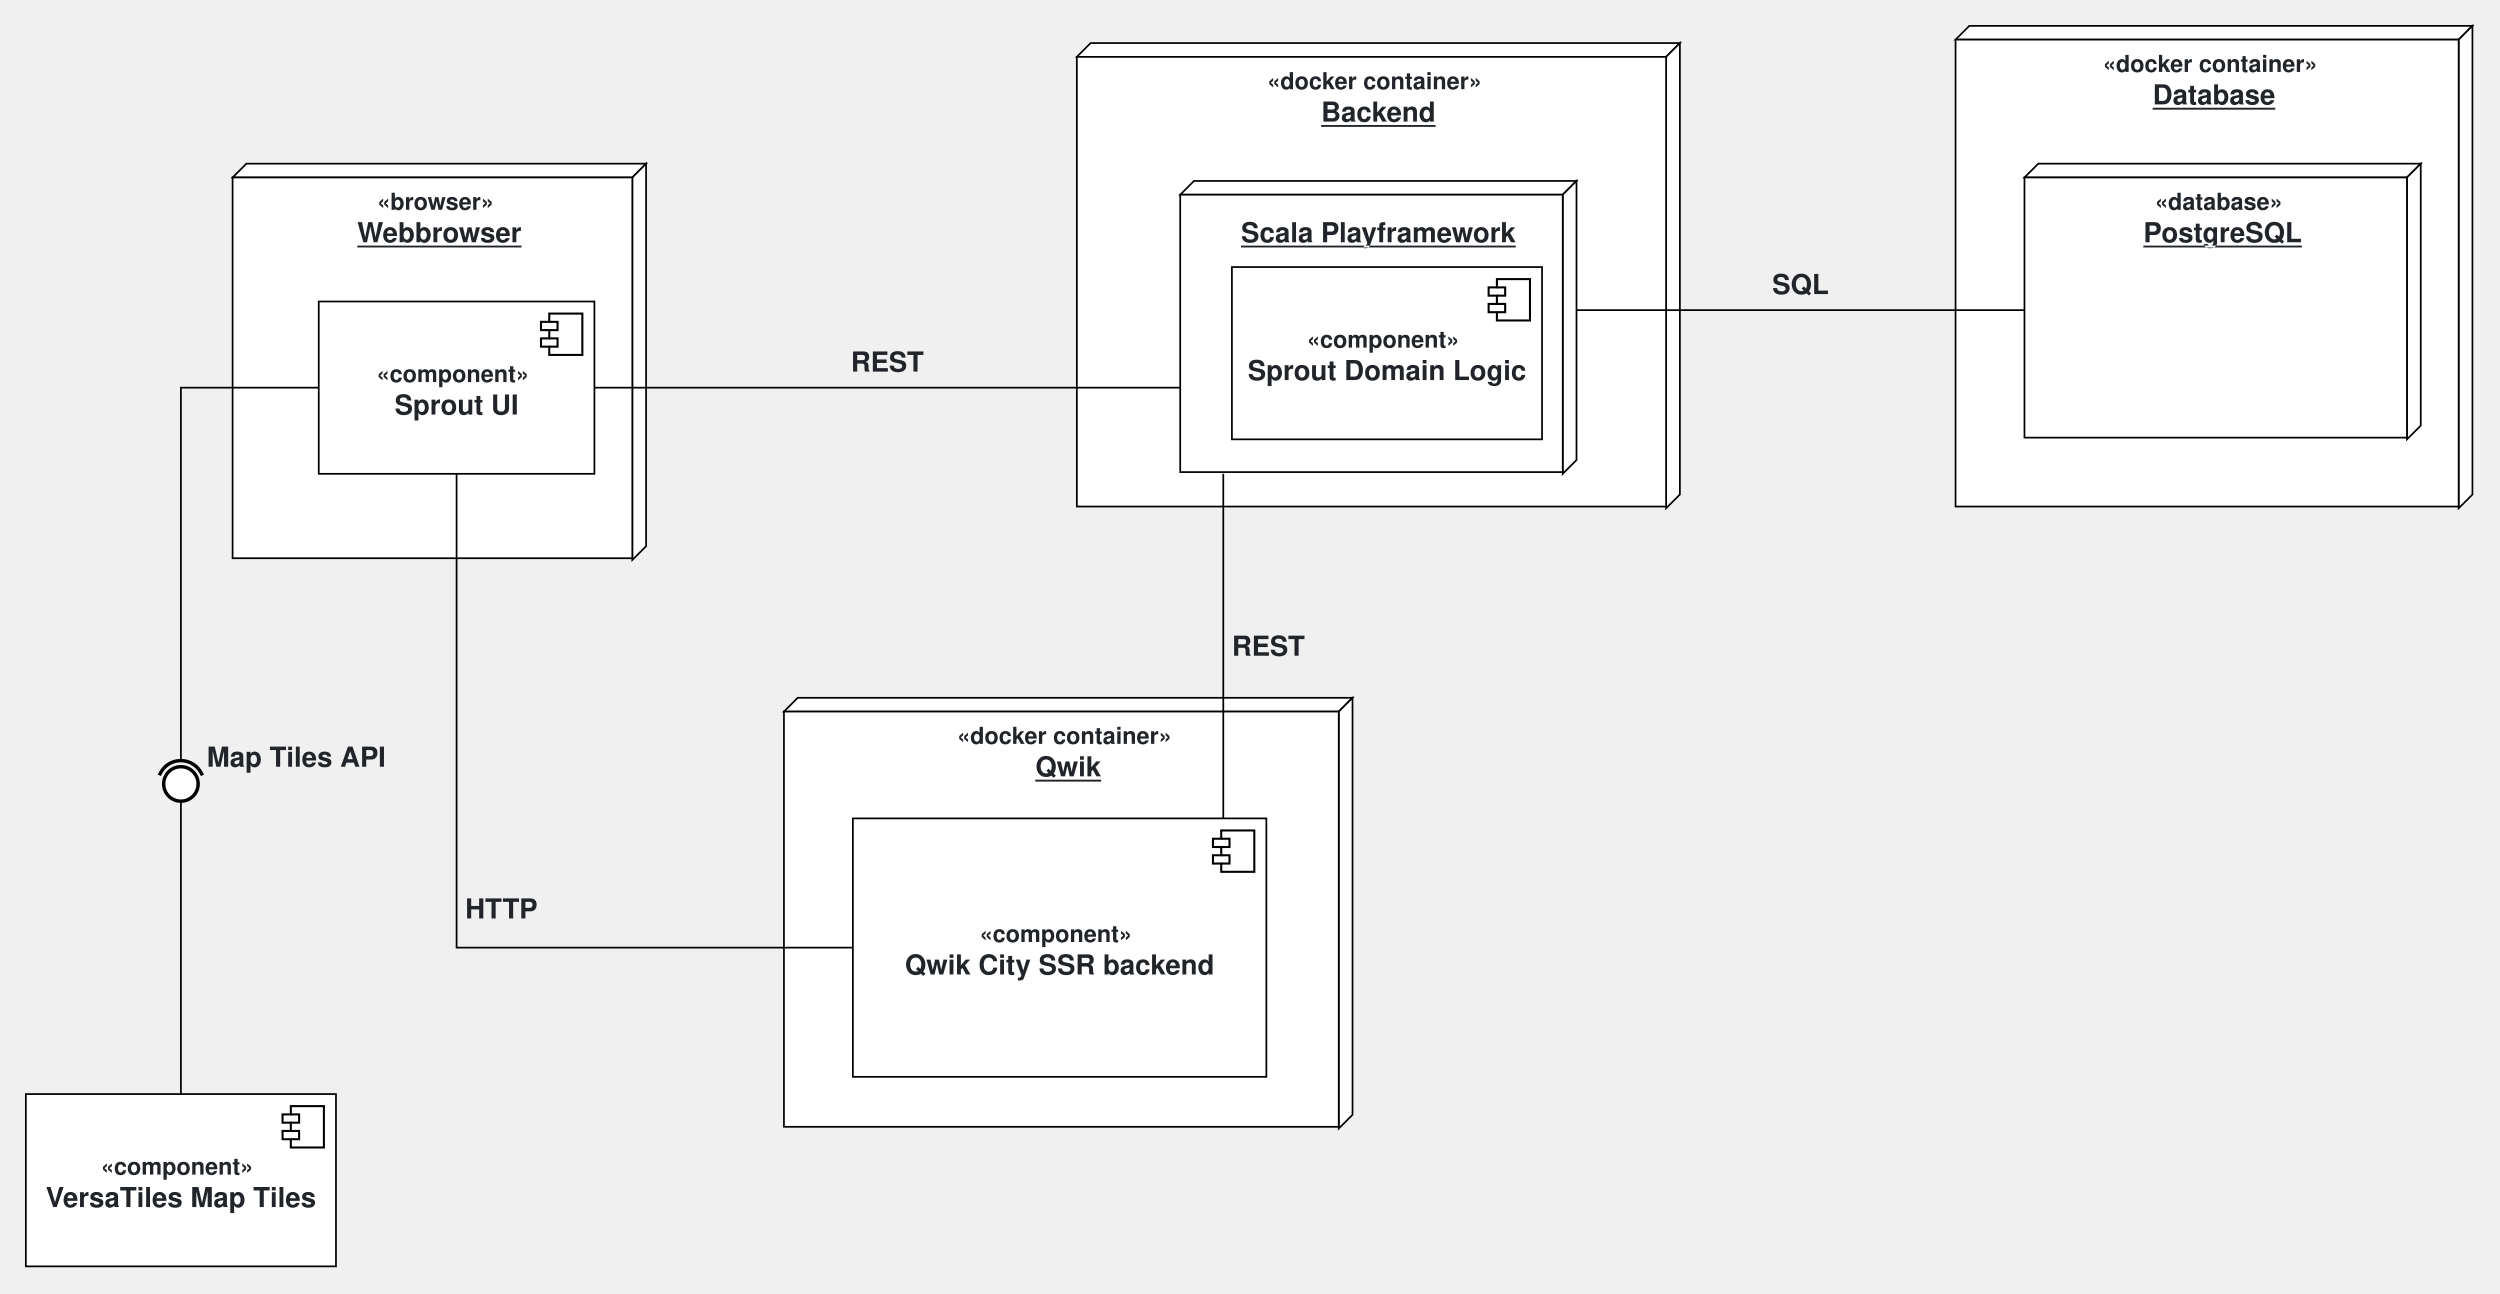
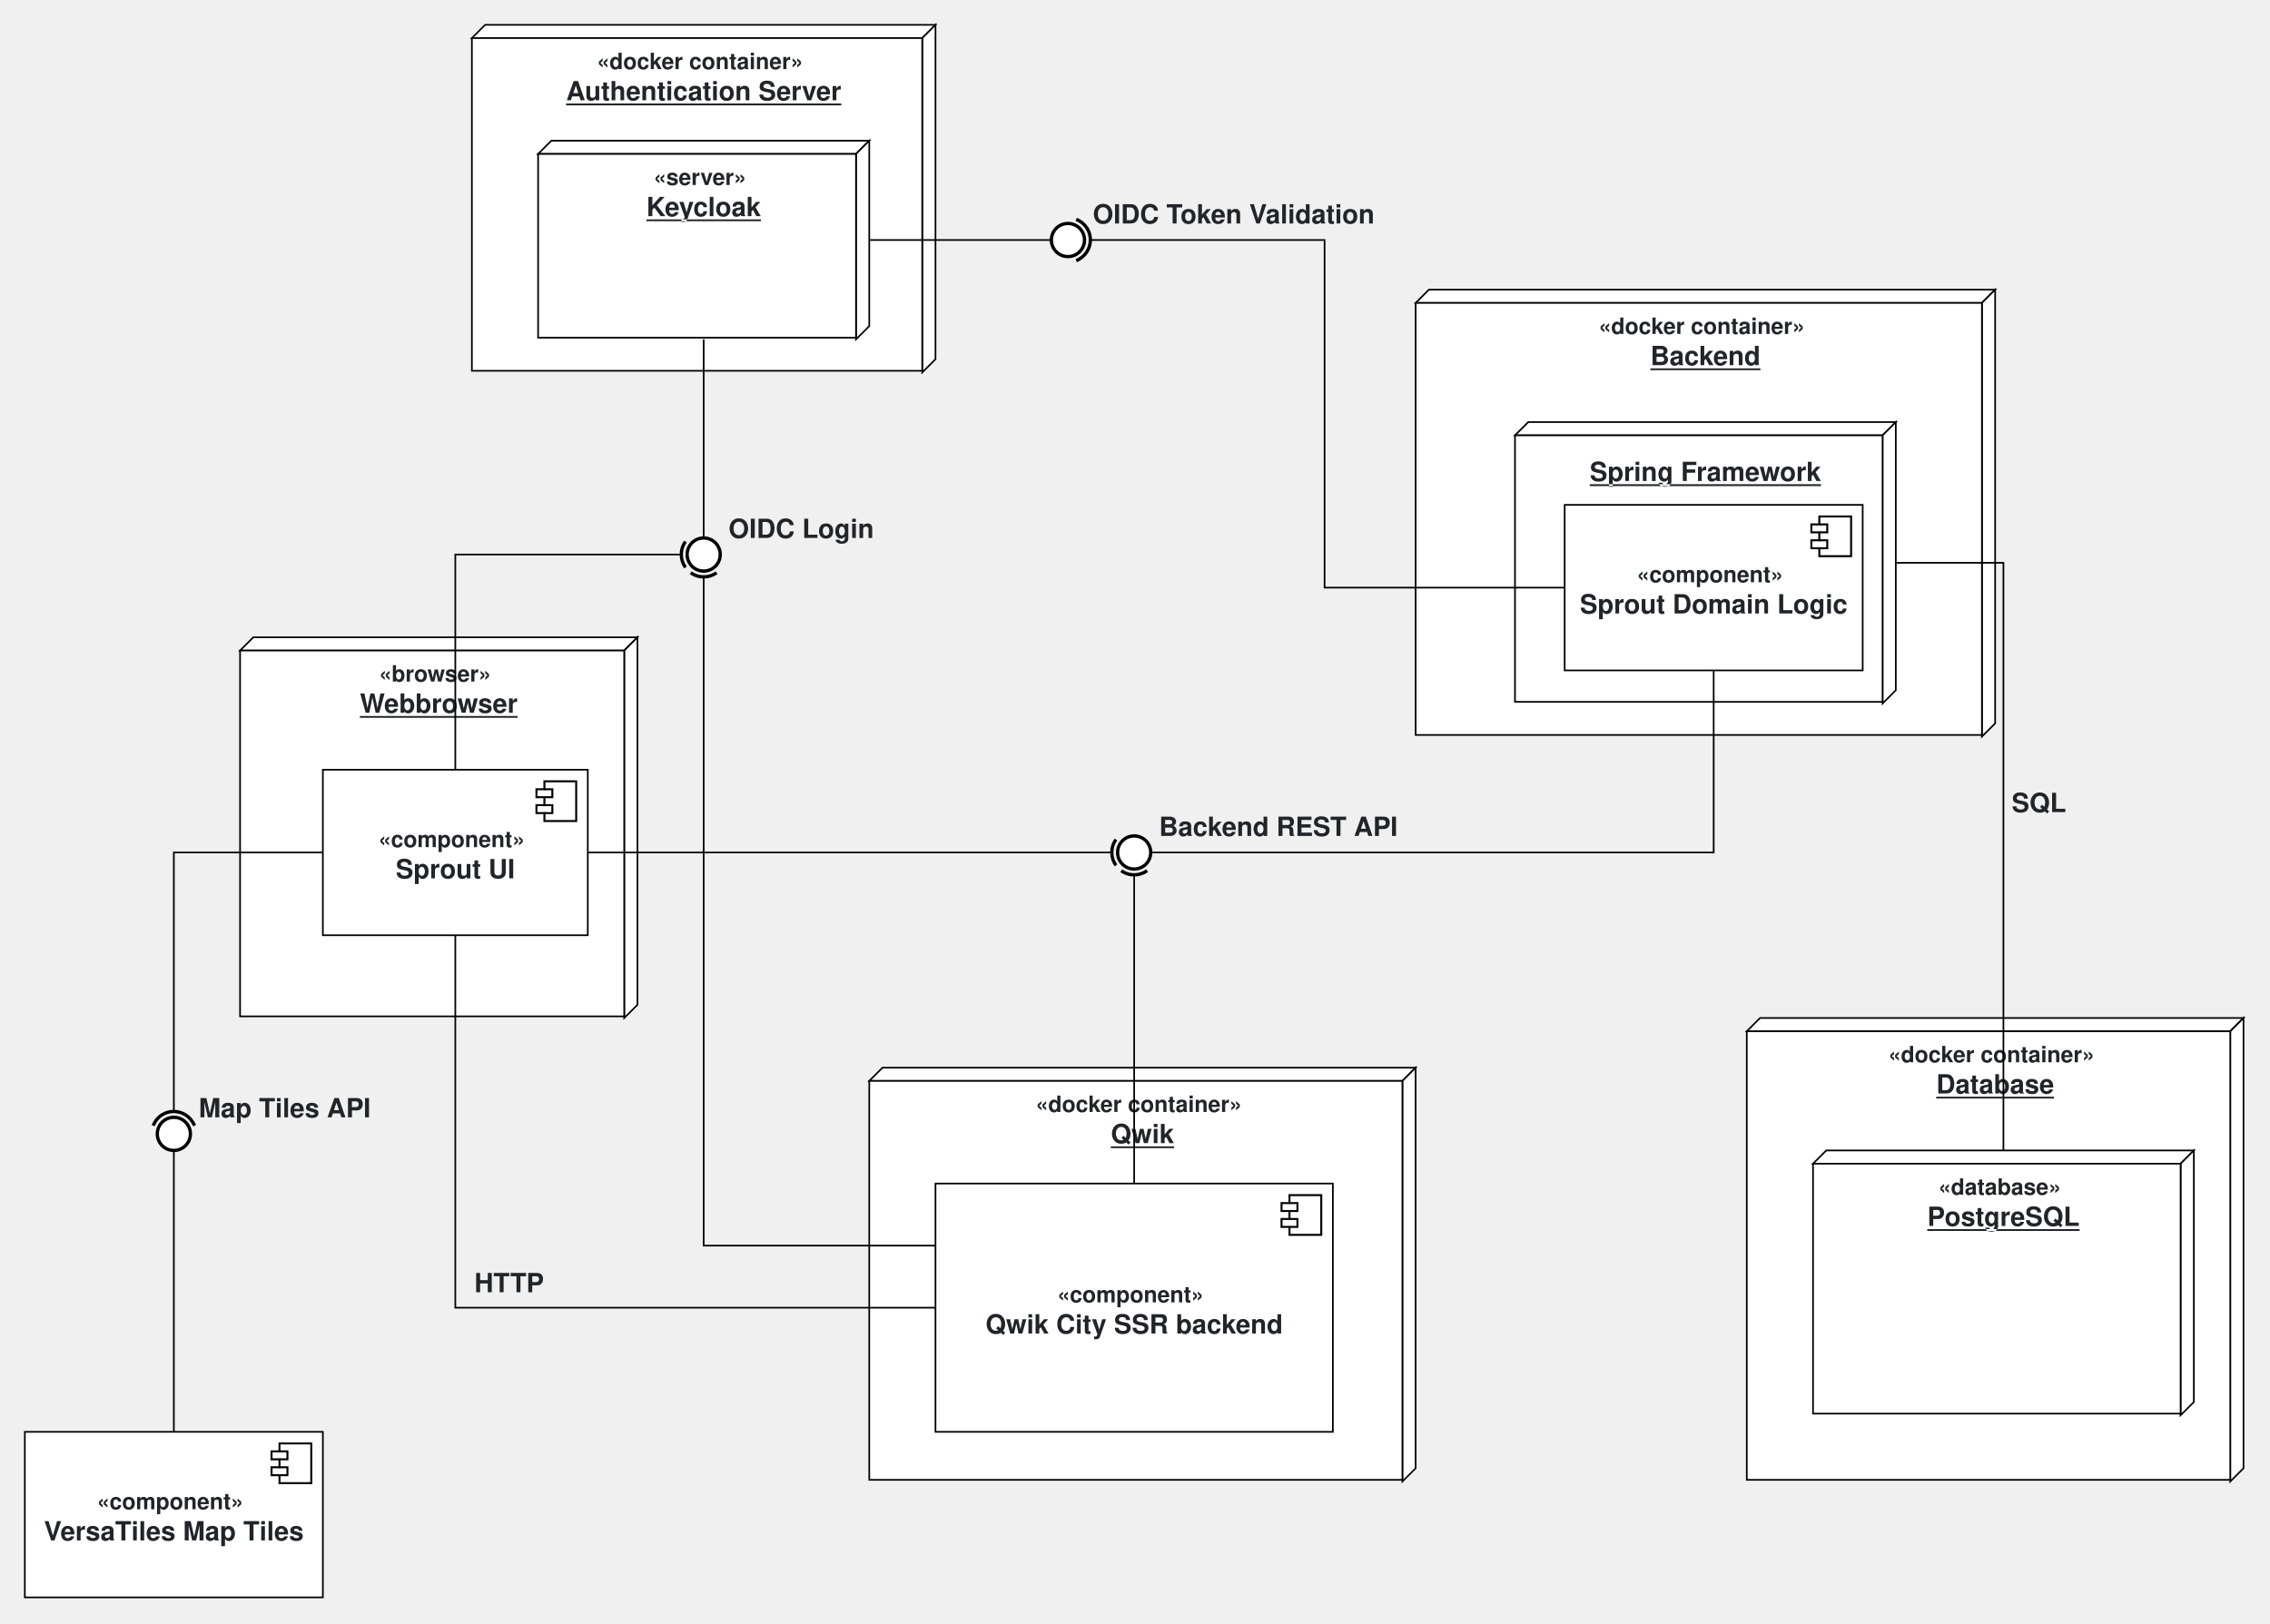
- <svg xmlns="http://www.w3.org/2000/svg" width="1451" height="751" fill="#ffffff">
+ <svg xmlns="http://www.w3.org/2000/svg" width="1371" height="981" fill="#ffffff">
  <defs>
    <style>
  text {
    fill: #212529;
    font-family: Helvetica Neue, Helvetica, Arial, sans-serif;
    font-size: 16px;
  }

  marker, text {
    fill-opacity: 1;
  }

  * {
    overflow: visible;
  }
</style>
  </defs>
-   <svg x="135" y="95" width="240" height="230" class="Webbrowser" fill="#ffffff">
+   <svg x="145" y="385" width="240" height="230" class="Webbrowser" fill="#ffffff">
    <g>
      <g>
        <path d="M 0 8 l 8 -8 H 240 l -8 8 Z" stroke="black" fill="white" class="sc-gEvEer fkqzOi" />
        <path d="M 240 0 V 222 l -8 8 V 8 Z" stroke="black" fill="white" class="sc-gEvEer fkqzOi" />
        <rect x="0" y="8" width="232" height="221" stroke="black" fill="white" class="sc-fqkvVR uHYUy" />
      </g>
      <text x="50%" y="30" dominant-baseline="middle" text-anchor="middle" font-weight="bold" pointer-events="none">
        <tspan x="50%" dy="-8" text-anchor="middle" font-size="85%">«browser»</tspan>
        <tspan x="50%" dy="18" text-decoration="underline" text-anchor="middle">Webbrowser</tspan>
      </text>
    </g>
  </svg>
-   <svg x="185" y="175" width="160" height="100" class="Sprout UI" fill="#ffffff">
+   <svg x="195" y="465" width="160" height="100" class="Sprout UI" fill="#ffffff">
    <g data-cy="uml-component">
      <rect width="100%" height="100%" stroke="black" fill="white" class="sc-fqkvVR uHYUy" />
      <g transform="translate(129, 7)">
        <path d="M 4.8 0 L 24 0 L 24 24 L 4.8 24 L 4.8 19.2 L 0 19.2 L 0 14.4 L 4.8 14.4 L 4.8 9.6 L 0 9.6 L 0 4.8 L 4.8 4.8 Z" stroke-width="1.2" stroke-miterlimit="10" stroke="black" fill="white" class="sc-gEvEer fkqzOi" />
        <path d="M 4.8 4.8 L 9.6 4.8 L 9.6 9.6 L 4.8 9.6 M 4.8 14.4 L 9.6 14.4 L 9.6 19.2 L 4.8 19.2" stroke-width="1.2" stroke-miterlimit="10" stroke="black" fill="none" class="sc-gEvEer bFSwyf" />
      </g>
      <text x="50%" y="50%" dominant-baseline="middle" text-anchor="middle" font-weight="bold" pointer-events="none">
        <tspan x="50%" dy="-8" text-anchor="middle" font-size="85%">«component»</tspan>
        <tspan x="50%" dy="18" text-anchor="middle">Sprout UI</tspan>
      </text>
    </g>
  </svg>
-   <svg x="625" y="25" width="350" height="270" class="Backend" fill="#ffffff">
+   <svg x="855" y="175" width="350" height="270" class="Backend" fill="#ffffff">
    <g>
      <g>
        <path d="M 0 8 l 8 -8 H 350 l -8 8 Z" stroke="black" fill="white" class="sc-gEvEer fkqzOi" />
        <path d="M 350 0 V 262 l -8 8 V 8 Z" stroke="black" fill="white" class="sc-gEvEer fkqzOi" />
        <rect x="0" y="8" width="342" height="261" stroke="black" fill="white" class="sc-fqkvVR uHYUy" />
      </g>
      <text x="50%" y="30" dominant-baseline="middle" text-anchor="middle" font-weight="bold" pointer-events="none">
        <tspan x="50%" dy="-8" text-anchor="middle" font-size="85%">«docker container»</tspan>
        <tspan x="50%" dy="18" text-decoration="underline" text-anchor="middle">Backend</tspan>
      </text>
    </g>
  </svg>
-   <svg x="685" y="105" width="230" height="170" class="Scala Playframework" fill="#ffffff">
+   <svg x="915" y="255" width="230" height="170" class="Spring Framework" fill="#ffffff">
    <g>
      <g>
        <path d="M 0 8 l 8 -8 H 230 l -8 8 Z" stroke="black" fill="white" class="sc-gEvEer fkqzOi" />
        <path d="M 230 0 V 162 l -8 8 V 8 Z" stroke="black" fill="white" class="sc-gEvEer fkqzOi" />
        <rect x="0" y="8" width="222" height="161" stroke="black" fill="white" class="sc-fqkvVR uHYUy" />
      </g>
      <text x="50%" y="30" dominant-baseline="middle" text-anchor="middle" font-weight="bold" pointer-events="none">
-         <tspan x="50%" dy="0" text-decoration="underline" text-anchor="middle">Scala Playframework</tspan>
-       </text>
-     </g>
-   </svg>
-   <svg x="715" y="155" width="180" height="100" class="Sprout Domain Logic" fill="#ffffff">
+         <tspan x="50%" dy="0" text-decoration="underline" text-anchor="middle">Spring Framework</tspan>
+       </text>
+     </g>
+   </svg>
+   <svg x="945" y="305" width="180" height="100" class="Sprout Domain Logic" fill="#ffffff">
    <g data-cy="uml-component">
      <rect width="100%" height="100%" stroke="black" fill="white" class="sc-fqkvVR uHYUy" />
      <g transform="translate(149, 7)">
        <path d="M 4.8 0 L 24 0 L 24 24 L 4.8 24 L 4.8 19.2 L 0 19.2 L 0 14.4 L 4.8 14.4 L 4.8 9.6 L 0 9.6 L 0 4.8 L 4.8 4.8 Z" stroke-width="1.2" stroke-miterlimit="10" stroke="black" fill="white" class="sc-gEvEer fkqzOi" />
        <path d="M 4.8 4.8 L 9.6 4.8 L 9.6 9.6 L 4.8 9.6 M 4.8 14.4 L 9.6 14.4 L 9.6 19.2 L 4.8 19.2" stroke-width="1.2" stroke-miterlimit="10" stroke="black" fill="none" class="sc-gEvEer bFSwyf" />
      </g>
      <text x="50%" y="50%" dominant-baseline="middle" text-anchor="middle" font-weight="bold" pointer-events="none">
        <tspan x="50%" dy="-8" text-anchor="middle" font-size="85%">«component»</tspan>
        <tspan x="50%" dy="18" text-anchor="middle">Sprout Domain Logic</tspan>
      </text>
    </g>
  </svg>
-   <svg x="455" y="405" width="330" height="250" class="Qwik" fill="#ffffff">
+   <svg x="525" y="645" width="330" height="250" class="Qwik" fill="#ffffff">
    <g>
      <g>
        <path d="M 0 8 l 8 -8 H 330 l -8 8 Z" stroke="black" fill="white" class="sc-gEvEer fkqzOi" />
        <path d="M 330 0 V 242 l -8 8 V 8 Z" stroke="black" fill="white" class="sc-gEvEer fkqzOi" />
        <rect x="0" y="8" width="322" height="241" stroke="black" fill="white" class="sc-fqkvVR uHYUy" />
      </g>
      <text x="50%" y="30" dominant-baseline="middle" text-anchor="middle" font-weight="bold" pointer-events="none">
        <tspan x="50%" dy="-8" text-anchor="middle" font-size="85%">«docker container»</tspan>
        <tspan x="50%" dy="18" text-decoration="underline" text-anchor="middle">Qwik</tspan>
      </text>
    </g>
  </svg>
-   <svg x="495" y="475" width="240" height="150" class="Qwik City SSR backend" fill="#ffffff">
+   <svg x="565" y="715" width="240" height="150" class="Qwik City SSR backend" fill="#ffffff">
    <g data-cy="uml-component">
      <rect width="100%" height="100%" stroke="black" fill="white" class="sc-fqkvVR uHYUy" />
      <g transform="translate(209, 7)">
        <path d="M 4.8 0 L 24 0 L 24 24 L 4.8 24 L 4.8 19.2 L 0 19.2 L 0 14.4 L 4.8 14.4 L 4.8 9.6 L 0 9.6 L 0 4.8 L 4.8 4.8 Z" stroke-width="1.2" stroke-miterlimit="10" stroke="black" fill="white" class="sc-gEvEer fkqzOi" />
        <path d="M 4.8 4.8 L 9.6 4.8 L 9.6 9.6 L 4.8 9.6 M 4.8 14.4 L 9.6 14.4 L 9.6 19.2 L 4.8 19.2" stroke-width="1.2" stroke-miterlimit="10" stroke="black" fill="none" class="sc-gEvEer bFSwyf" />
      </g>
      <text x="50%" y="50%" dominant-baseline="middle" text-anchor="middle" font-weight="bold" pointer-events="none">
        <tspan x="50%" dy="-8" text-anchor="middle" font-size="85%">«component»</tspan>
        <tspan x="50%" dy="18" text-anchor="middle">Qwik City SSR backend</tspan>
      </text>
    </g>
  </svg>
-   <svg x="1135" y="15" width="300" height="280" class="Database" fill="#ffffff">
+   <svg x="1055" y="615" width="300" height="280" class="Database" fill="#ffffff">
    <g>
      <g>
        <path d="M 0 8 l 8 -8 H 300 l -8 8 Z" stroke="black" fill="white" class="sc-gEvEer fkqzOi" />
        <path d="M 300 0 V 272 l -8 8 V 8 Z" stroke="black" fill="white" class="sc-gEvEer fkqzOi" />
        <rect x="0" y="8" width="292" height="271" stroke="black" fill="white" class="sc-fqkvVR uHYUy" />
      </g>
      <text x="50%" y="30" dominant-baseline="middle" text-anchor="middle" font-weight="bold" pointer-events="none">
        <tspan x="50%" dy="-8" text-anchor="middle" font-size="85%">«docker container»</tspan>
        <tspan x="50%" dy="18" text-decoration="underline" text-anchor="middle">Database</tspan>
      </text>
    </g>
  </svg>
-   <svg x="1175" y="95" width="230" height="160" class="PostgreSQL" fill="#ffffff">
+   <svg x="1095" y="695" width="230" height="160" class="PostgreSQL" fill="#ffffff">
    <g>
      <g>
        <path d="M 0 8 l 8 -8 H 230 l -8 8 Z" stroke="black" fill="white" class="sc-gEvEer fkqzOi" />
        <path d="M 230 0 V 152 l -8 8 V 8 Z" stroke="black" fill="white" class="sc-gEvEer fkqzOi" />
        <rect x="0" y="8" width="222" height="151" stroke="black" fill="white" class="sc-fqkvVR uHYUy" />
      </g>
      <text x="50%" y="30" dominant-baseline="middle" text-anchor="middle" font-weight="bold" pointer-events="none">
        <tspan x="50%" dy="-8" text-anchor="middle" font-size="85%">«database»</tspan>
        <tspan x="50%" dy="18" text-decoration="underline" text-anchor="middle">PostgreSQL</tspan>
      </text>
    </g>
  </svg>
-   <svg x="15" y="635" width="180" height="100" class="VersaTiles Map Tiles" fill="#ffffff">
+   <svg x="15" y="865" width="180" height="100" class="VersaTiles Map Tiles" fill="#ffffff">
    <g data-cy="uml-component">
      <rect width="100%" height="100%" stroke="black" fill="white" class="sc-fqkvVR uHYUy" />
      <g transform="translate(149, 7)">
        <path d="M 4.8 0 L 24 0 L 24 24 L 4.8 24 L 4.8 19.2 L 0 19.2 L 0 14.4 L 4.8 14.4 L 4.8 9.6 L 0 9.6 L 0 4.8 L 4.8 4.8 Z" stroke-width="1.2" stroke-miterlimit="10" stroke="black" fill="white" class="sc-gEvEer fkqzOi" />
        <path d="M 4.8 4.8 L 9.6 4.8 L 9.6 9.6 L 4.8 9.6 M 4.8 14.4 L 9.6 14.4 L 9.6 19.2 L 4.8 19.2" stroke-width="1.2" stroke-miterlimit="10" stroke="black" fill="none" class="sc-gEvEer bFSwyf" />
      </g>
      <text x="50%" y="50%" dominant-baseline="middle" text-anchor="middle" font-weight="bold" pointer-events="none">
        <tspan x="50%" dy="-8" text-anchor="middle" font-size="85%">«component»</tspan>
        <tspan x="50%" dy="18" text-anchor="middle">VersaTiles Map Tiles</tspan>
      </text>
    </g>
  </svg>
-   <svg x="95" y="445" width="20" height="20" class="Map Tiles API" fill="#ffffff">
+   <svg x="95" y="675" width="20" height="20" class="Map Tiles API" fill="#ffffff">
    <g>
      <circle cx="50%" cy="50%" r="10" stroke-width="2" stroke="black" fill="white" class="sc-iGgWBj fYmGgq" />
      <text x="25" dominant-baseline="auto" text-anchor="start" font-weight="bold" pointer-events="none">Map Tiles API</text>
    </g>
  </svg>
-   <svg x="345" y="185" width="340" height="41" class="REST" fill="#ffffff">
-     <g>
-       <polyline points="0 40,340 40" stroke-width="1" stroke="black" fill="none" class="sc-aXZVg eMElBf" />
-       <text x="170" y="40" dominant-baseline="text-after-edge" text-anchor="middle" font-weight="bold" pointer-events="none" dy="-5">REST</text>
-     </g>
-   </svg>
-   <svg x="105" y="465" width="1" height="170" class="" fill="#ffffff">
+   <svg x="675" y="505" width="20" height="20" class="Backend REST API" fill="#ffffff">
+     <g>
+       <circle cx="50%" cy="50%" r="10" stroke-width="2" stroke="black" fill="white" class="sc-iGgWBj fYmGgq" />
+       <text x="25" dominant-baseline="auto" text-anchor="start" font-weight="bold" pointer-events="none">Backend REST API</text>
+     </g>
+   </svg>
+   <svg x="285" y="15" width="280" height="210" class="Authentication Server" fill="#ffffff">
+     <g>
+       <g>
+         <path d="M 0 8 l 8 -8 H 280 l -8 8 Z" stroke="black" fill="white" class="sc-gEvEer fkqzOi" />
+         <path d="M 280 0 V 202 l -8 8 V 8 Z" stroke="black" fill="white" class="sc-gEvEer fkqzOi" />
+         <rect x="0" y="8" width="272" height="201" stroke="black" fill="white" class="sc-fqkvVR uHYUy" />
+       </g>
+       <text x="50%" y="30" dominant-baseline="middle" text-anchor="middle" font-weight="bold" pointer-events="none">
+         <tspan x="50%" dy="-8" text-anchor="middle" font-size="85%">«docker container»</tspan>
+         <tspan x="50%" dy="18" text-decoration="underline" text-anchor="middle">Authentication Server</tspan>
+       </text>
+     </g>
+   </svg>
+   <svg x="325" y="85" width="200" height="120" class="Keycloak" fill="#ffffff">
+     <g>
+       <g>
+         <path d="M 0 8 l 8 -8 H 200 l -8 8 Z" stroke="black" fill="white" class="sc-gEvEer fkqzOi" />
+         <path d="M 200 0 V 112 l -8 8 V 8 Z" stroke="black" fill="white" class="sc-gEvEer fkqzOi" />
+         <rect x="0" y="8" width="192" height="111" stroke="black" fill="white" class="sc-fqkvVR uHYUy" />
+       </g>
+       <text x="50%" y="30" dominant-baseline="middle" text-anchor="middle" font-weight="bold" pointer-events="none">
+         <tspan x="50%" dy="-8" text-anchor="middle" font-size="85%">«server»</tspan>
+         <tspan x="50%" dy="18" text-decoration="underline" text-anchor="middle">Keycloak</tspan>
+       </text>
+     </g>
+   </svg>
+   <svg x="415" y="325" width="20" height="20" class="OIDC Login" fill="#ffffff">
+     <g>
+       <circle cx="50%" cy="50%" r="10" stroke-width="2" stroke="black" fill="white" class="sc-iGgWBj fYmGgq" />
+       <text x="25" dominant-baseline="auto" text-anchor="start" font-weight="bold" pointer-events="none">OIDC Login</text>
+     </g>
+   </svg>
+   <svg x="635" y="135" width="20" height="20" class="OIDC Token Validation" fill="#ffffff">
+     <g>
+       <circle cx="50%" cy="50%" r="10" stroke-width="2" stroke="black" fill="white" class="sc-iGgWBj fYmGgq" />
+       <text x="25" dominant-baseline="auto" text-anchor="start" font-weight="bold" pointer-events="none">OIDC Token Validation</text>
+     </g>
+   </svg>
+   <svg x="355" y="502" width="334" height="27" class="REST" fill="#ffffff">
+     <g>
+       <marker id="marker-f11d19fe-1b07-49e7-8652-778a2a7a87e9" viewBox="0 0 27 27" markerWidth="27" markerHeight="27" refX="0" refY="0" orient="auto" markerUnits="strokeWidth">
+         <path d="M 2 -7.8 C -1.5 -3 -1.2 3.4 2 7.8" stroke-width="2" stroke="black" fill="none" class="sc-gEvEer bFSwyf" />
+       </marker>
+       <polyline points="0 13,317 13" stroke-width="1" marker-end="url(#marker-f11d19fe-1b07-49e7-8652-778a2a7a87e9)" stroke="black" fill="none" class="sc-aXZVg eMElBf" />
+     </g>
+   </svg>
+   <svg x="105" y="695" width="1" height="170" class="" fill="#ffffff">
    <g>
      <polyline points="0 170,0 0" stroke="black" fill="none" class="sc-aXZVg eMElBf" />
    </g>
  </svg>
-   <svg x="915" y="140" width="260" height="41" class="SQL" fill="#ffffff">
-     <g>
-       <polyline points="0 40,260 40" stroke-width="1" stroke="black" fill="none" class="sc-aXZVg eMElBf" />
-       <text x="130" y="40" dominant-baseline="text-after-edge" text-anchor="middle" font-weight="bold" pointer-events="none" dy="-5">SQL</text>
-     </g>
-   </svg>
-   <svg x="710" y="275" width="47.65" height="200" class="REST" fill="#ffffff">
-     <g>
-       <polyline points="0 200,0 0" stroke-width="1" stroke="black" fill="none" class="sc-aXZVg eMElBf" />
-       <text x="0" y="100" dominant-baseline="middle" text-anchor="start" font-weight="bold" pointer-events="none" dx="5">REST</text>
-     </g>
-   </svg>
-   <svg x="92" y="225" width="93" height="234" class="" fill="#ffffff">
+   <svg x="1145" y="340" width="102.017" height="355" class="SQL" fill="#ffffff">
+     <g>
+       <polyline points="0 0,65 0,65 355" stroke-width="1" stroke="black" fill="none" class="sc-aXZVg eMElBf" />
+       <text x="65" y="145" dominant-baseline="middle" text-anchor="start" font-weight="bold" pointer-events="none" dx="5">SQL</text>
+     </g>
+   </svg>
+   <svg x="672" y="512" width="27" height="203" class="REST" fill="#ffffff">
+     <g>
+       <marker id="marker-f5e87a97-21fb-46f4-9914-8f5facdb0c59" viewBox="0 0 27 27" markerWidth="27" markerHeight="27" refX="0" refY="0" orient="auto" markerUnits="strokeWidth">
+         <path d="M 2 -7.8 C -1.5 -3 -1.2 3.4 2 7.8" stroke-width="2" stroke="black" fill="none" class="sc-gEvEer bFSwyf" />
+       </marker>
+       <polyline points="13 203,13 16" stroke-width="1" marker-end="url(#marker-f5e87a97-21fb-46f4-9914-8f5facdb0c59)" stroke="black" fill="none" class="sc-aXZVg eMElBf" />
+     </g>
+   </svg>
+   <svg x="92" y="515" width="103" height="174" class="" fill="#ffffff">
    <g>
      <marker id="marker-7a16875c-8d62-4588-a1ea-6ce2e4b88dec" viewBox="0 0 27 27" markerWidth="27" markerHeight="27" refX="0" refY="0" orient="auto" markerUnits="strokeWidth">
        <path d="M 8 -12.5 C -3.5 -7.5 -3.3 7.9 8 12.5" stroke-width="2" stroke="black" fill="none" class="sc-gEvEer bFSwyf" />
      </marker>
-       <polyline points="93 0,13 0,13 217" stroke-width="1" marker-end="url(#marker-7a16875c-8d62-4588-a1ea-6ce2e4b88dec)" stroke="black" fill="none" class="sc-aXZVg eMElBf" />
-     </g>
-   </svg>
-   <svg x="265" y="275" width="230" height="275" class="HTTP" fill="#ffffff">
-     <g>
-       <polyline points="0 0,0 275,230 275" stroke-width="1" stroke="black" fill="none" class="sc-aXZVg eMElBf" />
-       <text x="0" y="252.5" dominant-baseline="middle" text-anchor="start" font-weight="bold" pointer-events="none" dx="5">HTTP</text>
+       <polyline points="103 0,13 0,13 157" stroke-width="1" marker-end="url(#marker-7a16875c-8d62-4588-a1ea-6ce2e4b88dec)" stroke="black" fill="none" class="sc-aXZVg eMElBf" />
+     </g>
+   </svg>
+   <svg x="275" y="565" width="290" height="225" class="HTTP" fill="#ffffff">
+     <g>
+       <polyline points="0 0,0 225,290 225" stroke-width="1" stroke="black" fill="none" class="sc-aXZVg eMElBf" />
+       <text x="32.5" y="225" dominant-baseline="text-after-edge" text-anchor="middle" font-weight="bold" pointer-events="none" dy="-5">HTTP</text>
+     </g>
+   </svg>
+   <svg x="695" y="405" width="340" height="110" class="" fill="#ffffff">
+     <g>
+       <polyline points="340 0,340 110,0 110" stroke="black" fill="none" class="sc-aXZVg eMElBf" />
+     </g>
+   </svg>
+   <svg x="425" y="205" width="1" height="120" class="" fill="#ffffff">
+     <g>
+       <polyline points="0 120,0 0" stroke="black" fill="none" class="sc-aXZVg eMElBf" />
+     </g>
+   </svg>
+   <svg x="275" y="322" width="154" height="143" class="" fill="#ffffff">
+     <g>
+       <marker id="marker-dfc2f7f9-38e0-4623-af04-5728ebda33b1" viewBox="0 0 27 27" markerWidth="27" markerHeight="27" refX="0" refY="0" orient="auto" markerUnits="strokeWidth">
+         <path d="M 2 -7.8 C -1.5 -3 -1.2 3.4 2 7.8" stroke-width="2" stroke="black" fill="none" class="sc-gEvEer bFSwyf" />
+       </marker>
+       <polyline points="0 143,0 13,137 13" stroke-width="1" marker-end="url(#marker-dfc2f7f9-38e0-4623-af04-5728ebda33b1)" stroke="black" fill="none" class="sc-aXZVg eMElBf" />
+     </g>
+   </svg>
+   <svg x="412" y="332" width="153" height="420.5" class="" fill="#ffffff">
+     <g>
+       <marker id="marker-31ceadb1-316e-4890-8760-df78943a2a10" viewBox="0 0 27 27" markerWidth="27" markerHeight="27" refX="0" refY="0" orient="auto" markerUnits="strokeWidth">
+         <path d="M 2 -7.8 C -1.5 -3 -1.2 3.4 2 7.8" stroke-width="2" stroke="black" fill="none" class="sc-gEvEer bFSwyf" />
+       </marker>
+       <polyline points="153 420.5,13 420.5,13 16" stroke-width="1" marker-end="url(#marker-31ceadb1-316e-4890-8760-df78943a2a10)" stroke="black" fill="none" class="sc-aXZVg eMElBf" />
+     </g>
+   </svg>
+   <svg x="525" y="145" width="110" height="1" class="" fill="#ffffff">
+     <g>
+       <polyline points="0 0,110 0" stroke="black" fill="none" class="sc-aXZVg eMElBf" />
+     </g>
+   </svg>
+   <svg x="642" y="132" width="303" height="223" class="" fill="#ffffff">
+     <g>
+       <marker id="marker-66d90e6d-772f-4974-b353-783b43062785" viewBox="0 0 27 27" markerWidth="27" markerHeight="27" refX="0" refY="0" orient="auto" markerUnits="strokeWidth">
+         <path d="M 8 -12.5 C -3.5 -7.5 -3.3 7.9 8 12.5" stroke-width="2" stroke="black" fill="none" class="sc-gEvEer bFSwyf" />
+       </marker>
+       <polyline points="303 223,158 223,158 13,16 13" stroke-width="1" marker-end="url(#marker-66d90e6d-772f-4974-b353-783b43062785)" stroke="black" fill="none" class="sc-aXZVg eMElBf" />
    </g>
  </svg>
</svg>
